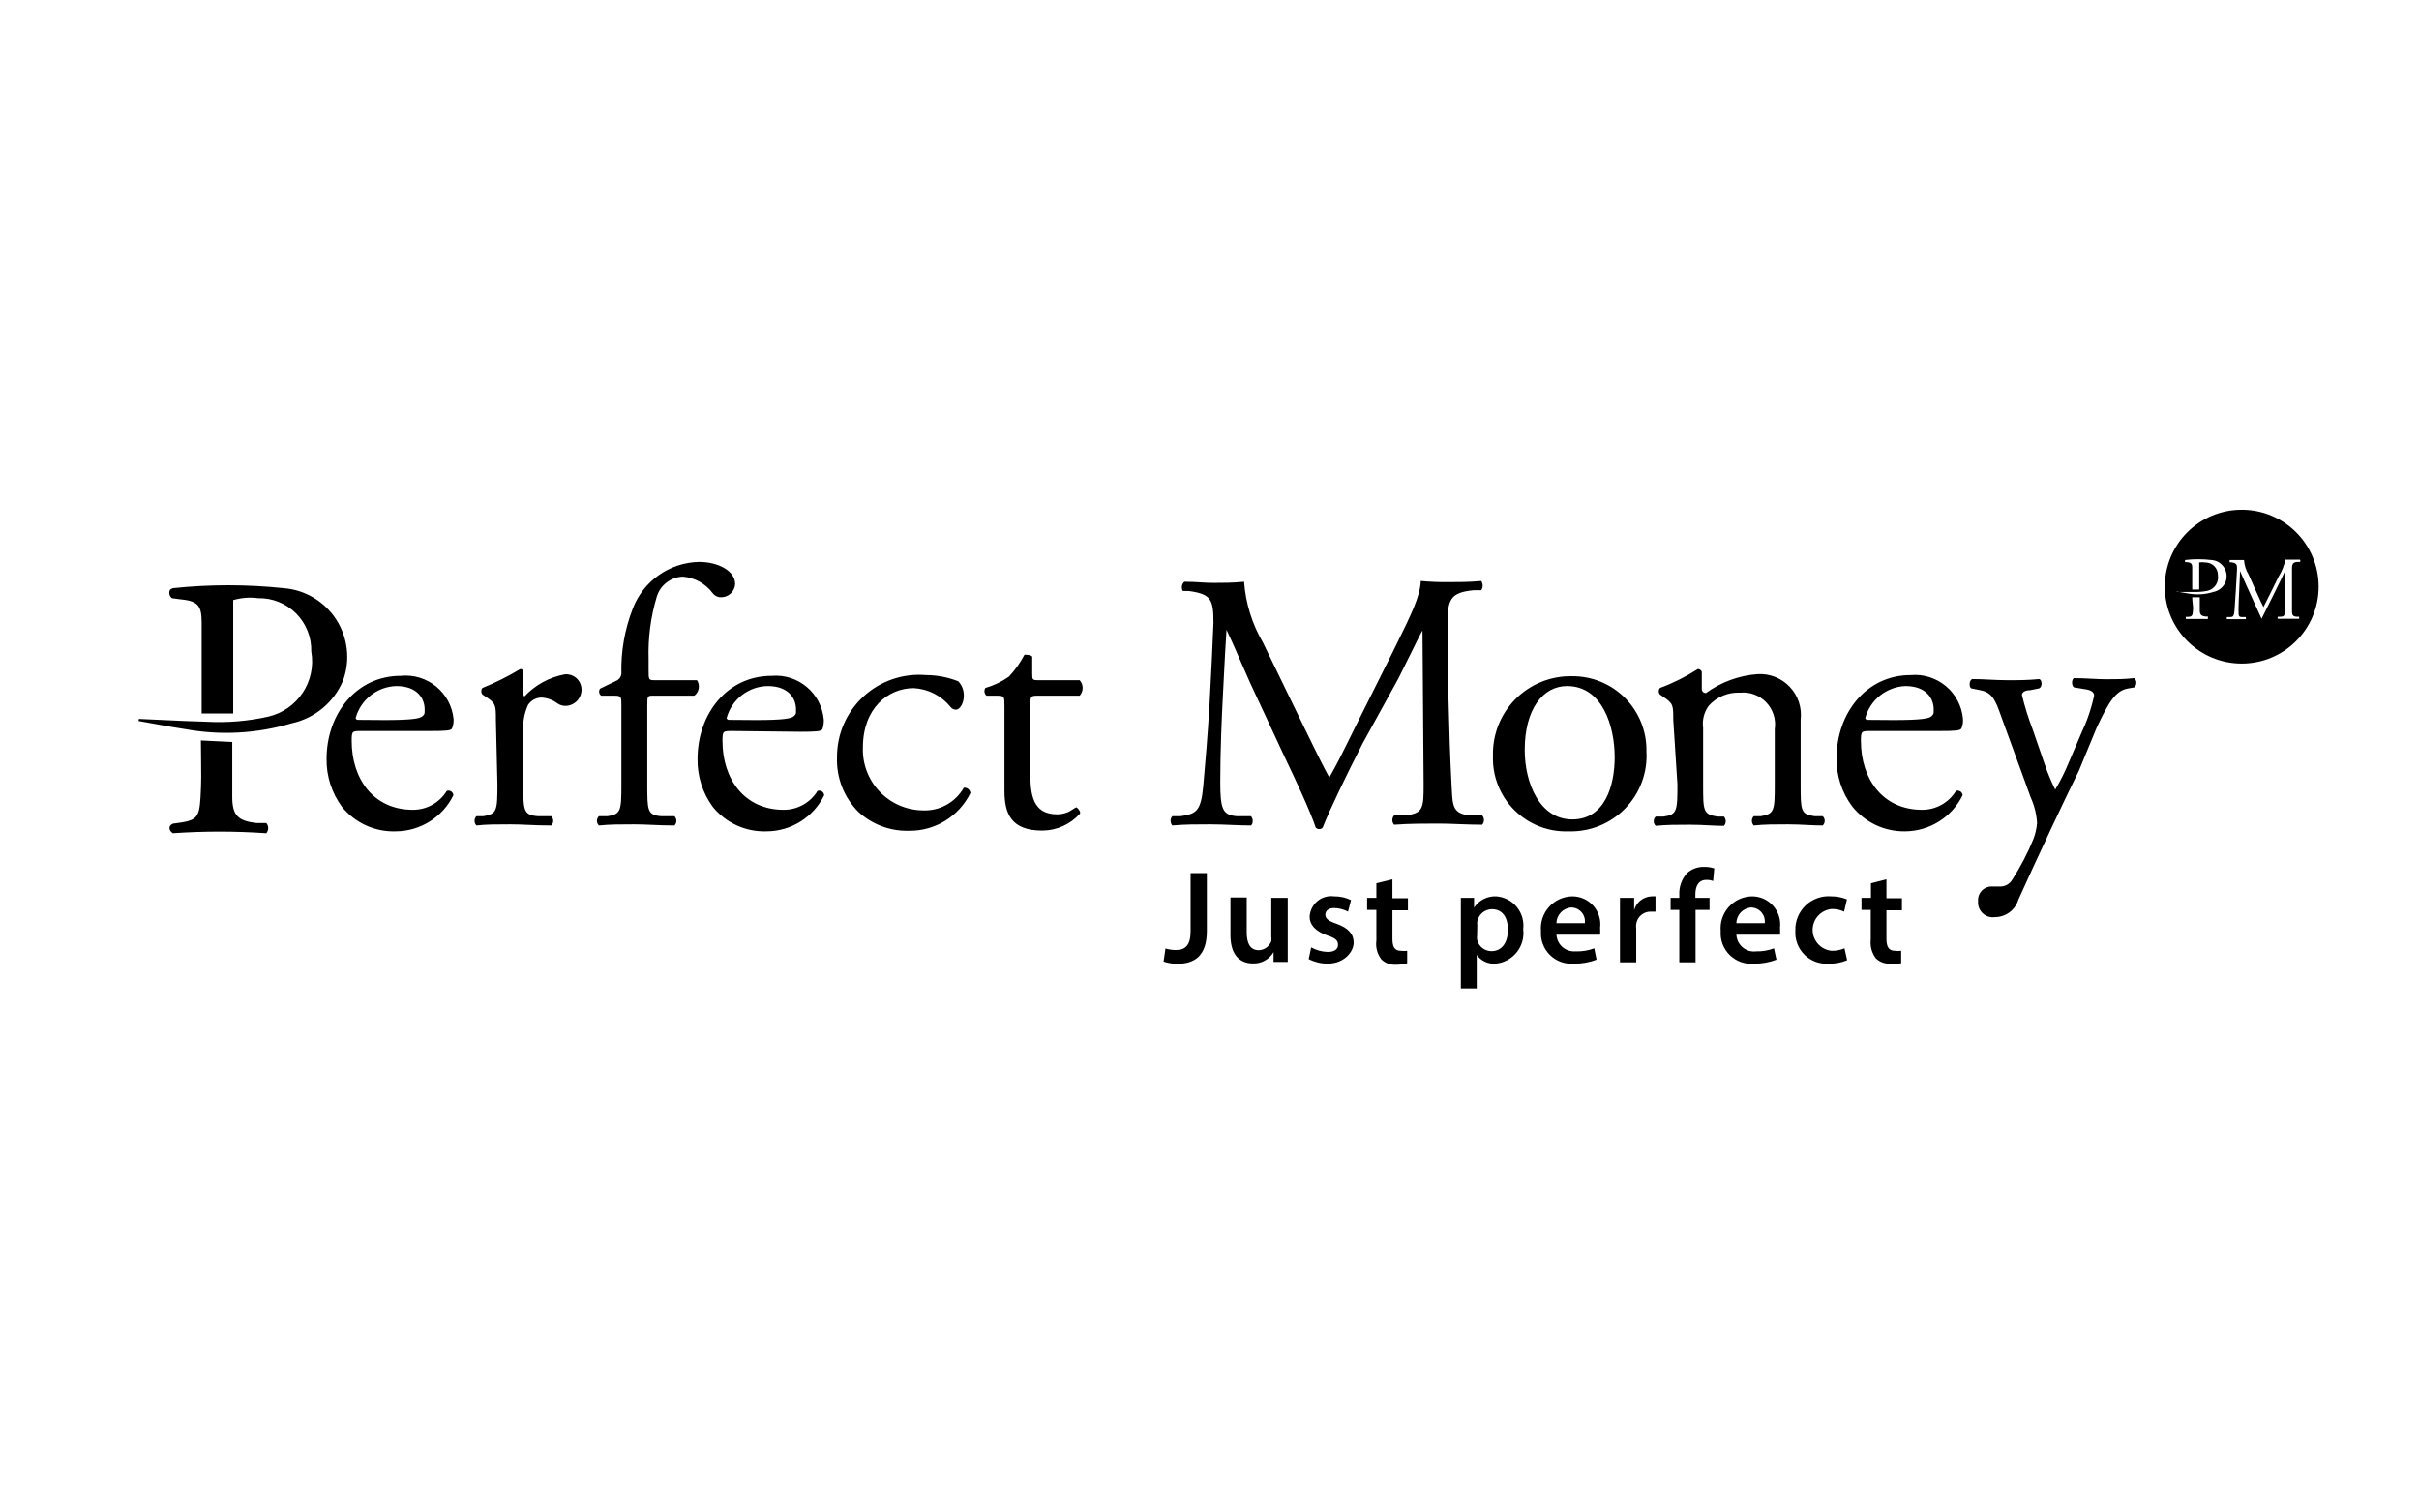
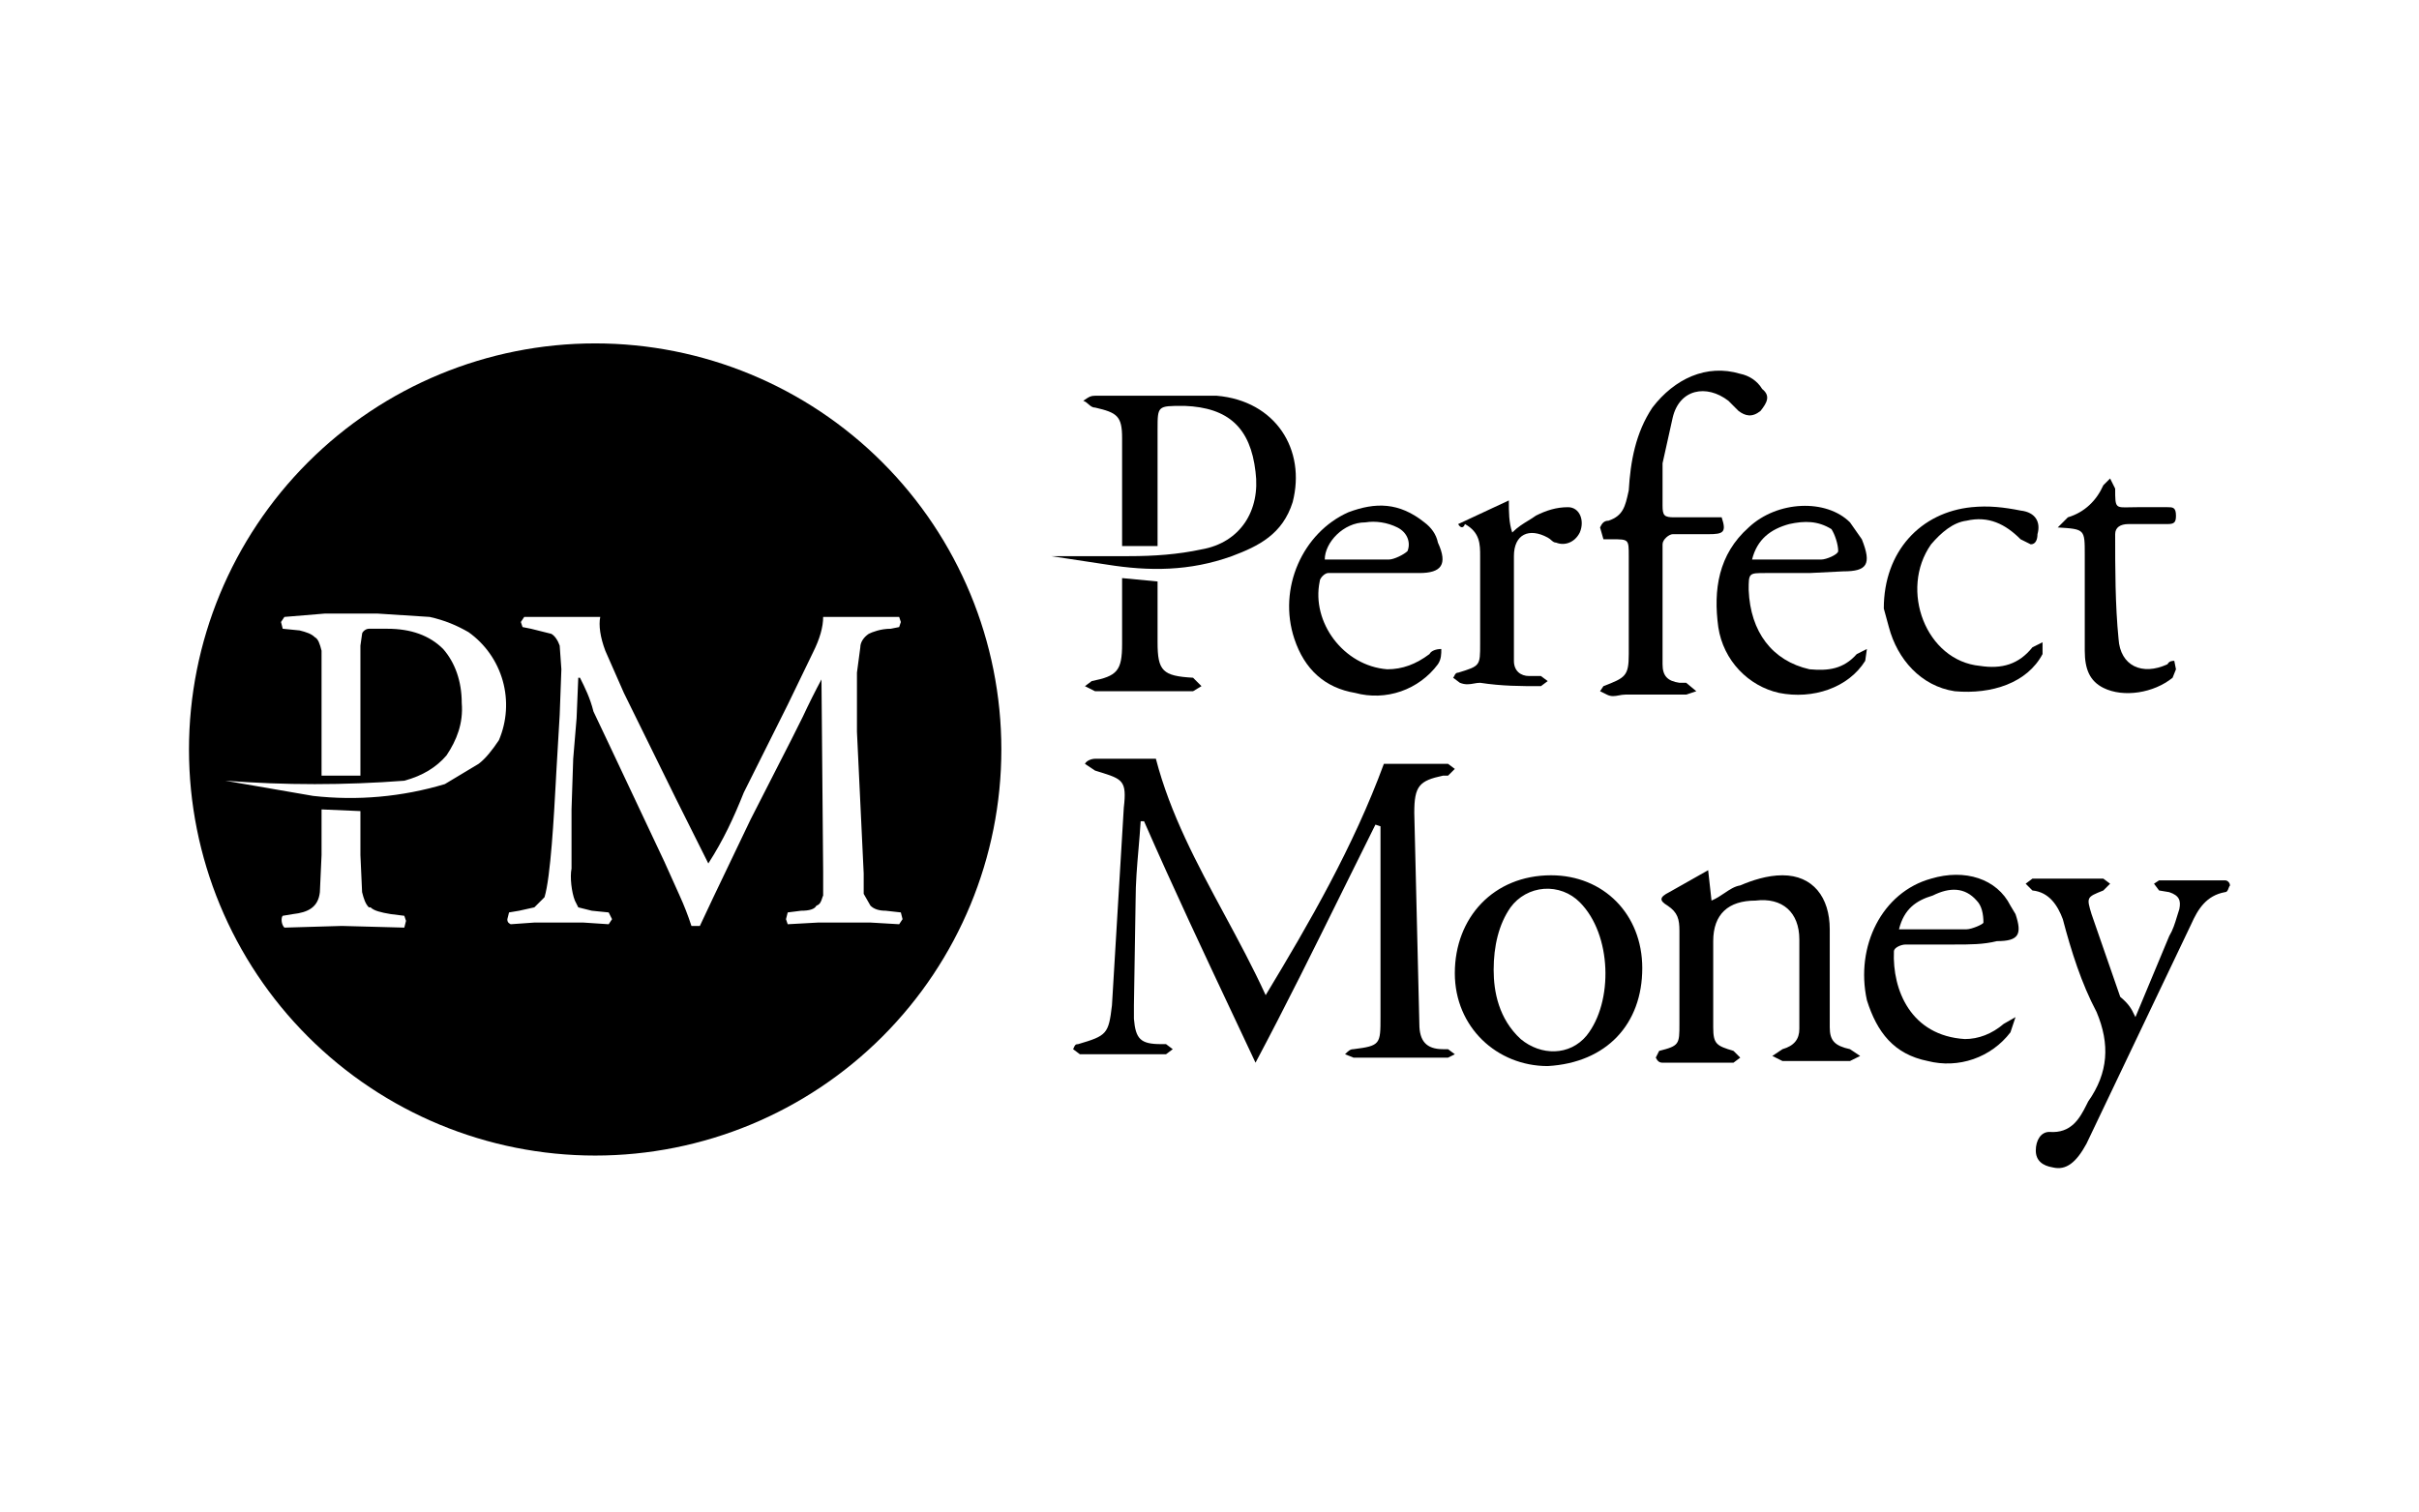
<svg xmlns="http://www.w3.org/2000/svg" width="128" height="80" viewBox="0 0 128 80" fill="none">
  <g id="logo / payment method / perfect money / black">
-     <path id="Union" fill-rule="evenodd" clip-rule="evenodd" d="M122.69 31.05C122.69 33.298 120.868 35.12 118.62 35.12C116.372 35.12 114.55 33.298 114.55 31.05C114.55 28.802 116.372 26.98 118.62 26.98C120.868 26.98 122.69 28.802 122.69 31.05ZM115.308 31.33H115.18L115.19 31.31L115.308 31.33ZM115.308 31.33H116.04C116.298 31.34 116.557 31.32 116.81 31.27C117.183 31.18 117.423 30.818 117.36 30.44C117.363 30.261 117.293 30.089 117.167 29.963C117.041 29.837 116.869 29.767 116.69 29.77C116.584 29.751 116.476 29.751 116.37 29.77V31.2H116V30.05C116 29.82 115.94 29.78 115.71 29.75H115.62V29.64C116.082 29.585 116.548 29.585 117.01 29.64C117.281 29.655 117.529 29.798 117.679 30.024C117.828 30.251 117.862 30.535 117.77 30.79C117.658 31.068 117.414 31.271 117.12 31.33C116.687 31.466 116.227 31.494 115.78 31.41L115.308 31.33ZM120.57 30.52C120.57 30.52 119.89 31.91 119.77 32.13C119.65 31.92 118.99 30.42 118.99 30.42C118.845 30.184 118.76 29.916 118.74 29.64H117.98V29.76H118.06C118.37 29.8 118.38 29.9 118.37 30.16C118.36 30.42 118.27 31.9 118.24 32.28C118.21 32.66 118.15 32.66 117.95 32.66H117.84C117.82 32.694 117.82 32.736 117.84 32.77H118.84V32.66H118.66C118.45 32.65 118.45 32.64 118.45 32.22C118.45 31.991 118.474 31.503 118.495 31.06L118.495 31.06V31.06L118.495 31.059V31.059L118.495 31.059L118.495 31.058C118.513 30.689 118.53 30.352 118.53 30.22L118.83 30.9L119.67 32.75C119.67 32.75 120.9 30.29 120.9 30.24V32.24C120.9 32.54 120.9 32.64 120.67 32.64H120.54C120.523 32.653 120.513 32.674 120.513 32.695C120.513 32.717 120.523 32.737 120.54 32.75H121.66V32.64H121.51C121.28 32.62 121.28 32.5 121.28 32.26V30.19C121.27 29.86 121.31 29.74 121.61 29.74H121.7C121.73 29.706 121.73 29.654 121.7 29.62H120.93C120.865 29.939 120.743 30.244 120.57 30.52ZM116 31.61H116.4V32.3C116.4 32.53 116.48 32.6 116.7 32.63H116.83V32.76H115.66V32.65C115.679 32.641 115.701 32.641 115.72 32.65C115.99 32.65 116.02 32.59 116.04 32.32C116.052 32.166 116.037 32.037 116.022 31.909C116.011 31.813 116 31.717 116 31.61ZM7.35 38.05C7.744 38.067 8.138 38.085 8.533 38.104L8.533 38.104L8.533 38.104L8.533 38.104L8.533 38.104L8.533 38.104L8.534 38.104L8.534 38.104L8.534 38.104L8.534 38.104L8.534 38.104L8.534 38.104L8.534 38.104L8.534 38.104L8.534 38.104L8.534 38.104L8.534 38.104L8.534 38.104L8.534 38.104L8.535 38.104L8.535 38.104L8.535 38.104L8.535 38.104C9.334 38.142 10.134 38.18 10.93 38.2C12.024 38.261 13.121 38.17 14.19 37.93C15.748 37.571 16.751 36.054 16.47 34.48C16.489 33.728 16.2 33.001 15.669 32.468C15.138 31.936 14.412 31.643 13.66 31.66C13.218 31.601 12.768 31.635 12.34 31.76V37.76H10.67V35.88V32.94C10.67 32 10.44 31.8 9.47 31.71L9.1 31.66C8.959 31.556 8.916 31.364 9 31.21C9.044 31.174 9.095 31.147 9.15 31.13C11.098 30.925 13.062 30.925 15.01 31.13C16.144 31.219 17.171 31.832 17.789 32.786C18.406 33.741 18.544 34.929 18.16 36C17.683 37.161 16.666 38.013 15.44 38.28C13.611 38.827 11.678 38.934 9.8 38.59C9.29 38.516 8.788 38.424 8.283 38.331L8.283 38.331C7.967 38.272 7.65 38.214 7.33 38.16L7.35 38.05ZM10.63 39.19L12.29 39.27V41.38V42.18C12.29 43.18 12.62 43.45 13.56 43.56H14.09C14.225 43.715 14.225 43.945 14.09 44.1C12.442 43.985 10.788 43.985 9.14 44.1C9 44 8.92 43.85 9 43.71C9.059 43.625 9.157 43.576 9.26 43.58C10.4 43.43 10.54 43.33 10.61 42.2C10.659 41.409 10.649 40.765 10.639 40.089L10.639 40.089C10.634 39.8 10.63 39.505 10.63 39.19ZM63.86 46.21H63V49.28C63 50.06 62.7 50.28 62.21 50.28C62.027 50.278 61.845 50.251 61.67 50.2L61.57 50.89C61.802 50.969 62.045 51.009 62.29 51.01C63.23 51.01 63.86 50.57 63.86 49.27V46.21ZM68.14 49.91V50.91H67.39V50.39C67.165 50.776 66.746 51.006 66.3 50.99C65.68 50.99 65.11 50.62 65.11 49.5V47.5H65.97V49.35C65.97 49.92 66.15 50.29 66.61 50.29C66.904 50.278 67.163 50.094 67.27 49.82C67.281 49.734 67.281 49.646 67.27 49.56V47.52H68.14V49.91ZM70.25 50.38C69.945 50.371 69.646 50.289 69.38 50.14L69.25 50.76C69.56 50.918 69.902 51.001 70.25 51C71.15 51 71.63 50.35 71.63 49.89C71.63 49.43 71.34 49.11 70.72 48.89C70.29 48.74 70.13 48.62 70.13 48.41C70.13 48.2 70.3 48.06 70.6 48.06C70.855 48.065 71.105 48.13 71.33 48.25L71.49 47.64C71.21 47.504 70.901 47.436 70.59 47.44C70.275 47.398 69.956 47.489 69.711 47.693C69.466 47.896 69.317 48.192 69.3 48.51C69.29 48.91 69.57 49.28 70.24 49.51C70.66 49.65 70.8 49.77 70.8 50C70.8 50.23 70.63 50.38 70.25 50.38ZM73.68 46.54V47.54H74.5V48.18H73.68V49.69C73.68 50.1 73.79 50.32 74.12 50.32C74.233 50.334 74.347 50.334 74.46 50.32V50.98C74.258 51.037 74.049 51.064 73.84 51.06C73.565 51.072 73.297 50.971 73.1 50.78C72.878 50.497 72.781 50.136 72.83 49.78V48.16H72.34V47.52H72.83V46.75L73.68 46.54ZM77.3 47.52V48.65V52.31H78.14V50.54C78.37 50.858 78.749 51.032 79.14 51C79.578 50.96 79.981 50.744 80.257 50.4C80.532 50.057 80.656 49.617 80.6 49.18C80.653 48.757 80.53 48.331 80.26 48.002C79.989 47.673 79.595 47.47 79.17 47.44C78.701 47.42 78.257 47.648 78 48.04V47.52H77.3ZM78.16 49.74C78.15 49.66 78.15 49.58 78.16 49.5L78.17 48.97C78.161 48.9 78.161 48.83 78.17 48.76C78.245 48.392 78.565 48.127 78.94 48.12C79.49 48.12 79.79 48.53 79.79 49.21C79.79 49.89 79.47 50.34 78.92 50.34C78.558 50.34 78.244 50.092 78.16 49.74ZM82.36 49.47C82.373 49.72 82.486 49.955 82.674 50.121C82.863 50.286 83.11 50.369 83.36 50.35C83.701 50.364 84.041 50.31 84.36 50.19L84.48 50.79C84.1 50.936 83.696 51.007 83.29 51C82.819 51.042 82.354 50.876 82.017 50.545C81.68 50.214 81.506 49.751 81.54 49.28C81.498 48.812 81.653 48.347 81.968 47.998C82.283 47.648 82.73 47.446 83.2 47.44C83.624 47.44 84.028 47.621 84.309 47.939C84.59 48.256 84.722 48.679 84.67 49.1C84.677 49.223 84.677 49.347 84.67 49.47H82.36ZM83.86 48.86C83.888 48.653 83.827 48.444 83.692 48.285C83.556 48.127 83.359 48.034 83.15 48.03C82.709 48.056 82.364 48.419 82.36 48.86H83.86ZM85.72 47.52V48.62V50.93H86.58V49.16C86.569 49.074 86.569 48.986 86.58 48.9C86.635 48.52 86.966 48.241 87.35 48.25H87.6V47.44H87.4C86.964 47.454 86.588 47.75 86.47 48.17V47.52H85.72ZM88.86 50.93V48.16H88.4V47.52H88.86V47.37C88.837 46.944 88.984 46.526 89.27 46.21C89.514 45.992 89.832 45.874 90.16 45.88C90.347 45.875 90.532 45.902 90.71 45.96L90.65 46.63C90.535 46.586 90.413 46.565 90.29 46.57C89.86 46.57 89.71 46.92 89.71 47.34V47.52H90.46V48.16H89.72V50.93H88.86ZM92.212 50.141C92.012 49.973 91.892 49.73 91.88 49.47H94.19C94.198 49.347 94.198 49.223 94.19 49.1C94.238 48.68 94.106 48.259 93.825 47.942C93.545 47.625 93.143 47.443 92.72 47.44C92.248 47.444 91.799 47.645 91.482 47.994C91.165 48.344 91.008 48.81 91.05 49.28C91.016 49.753 91.191 50.217 91.531 50.549C91.87 50.88 92.338 51.045 92.81 51C93.217 51.007 93.621 50.936 94 50.79L93.87 50.19C93.57 50.304 93.251 50.358 92.93 50.35C92.672 50.384 92.411 50.308 92.212 50.141ZM93.208 48.288C93.343 48.446 93.406 48.654 93.38 48.86H91.88C91.885 48.419 92.23 48.056 92.67 48.03C92.878 48.037 93.073 48.131 93.208 48.288ZM97.74 50.82C97.424 50.952 97.082 51.014 96.74 51C96.27 51.03 95.81 50.856 95.477 50.523C95.144 50.19 94.97 49.73 95 49.26C94.981 48.758 95.178 48.271 95.541 47.923C95.904 47.576 96.399 47.4 96.9 47.44C97.184 47.439 97.466 47.493 97.73 47.6L97.58 48.25C97.374 48.152 97.148 48.104 96.92 48.11C96.35 48.164 95.915 48.643 95.915 49.215C95.915 49.787 96.35 50.266 96.92 50.32C97.153 50.325 97.385 50.28 97.6 50.19L97.74 50.82ZM99.82 47.54V46.54L99 46.75V47.52H98.5V48.16H98.99V49.72C98.947 50.076 99.044 50.434 99.26 50.72C99.458 50.911 99.725 51.012 100 51C100.2 51.02 100.402 51.014 100.6 50.98V50.32C100.49 50.334 100.38 50.334 100.27 50.32C99.94 50.32 99.82 50.1 99.82 49.69V48.18H100.64V47.54H99.82ZM18.61 39.22C18.61 38.69 18.63 38.69 19.14 38.69H22.77C23.59 38.69 23.87 38.67 23.92 38.55C23.985 38.392 24.012 38.221 24 38.05C23.932 37.376 23.599 36.757 23.073 36.329C22.548 35.901 21.874 35.7 21.2 35.77C18.86 35.77 17.28 37.78 17.28 40.17C17.268 41.084 17.557 41.976 18.1 42.71C18.791 43.557 19.837 44.034 20.93 44C22.231 43.999 23.418 43.258 23.99 42.09C23.986 42.007 23.942 41.932 23.873 41.886C23.804 41.841 23.718 41.831 23.64 41.86C23.259 42.483 22.581 42.862 21.85 42.86C19.76 42.86 18.61 41.22 18.61 39.22ZM22.35 37.91C22.22 38.03 21.79 38.11 20.35 38.11L18.96 38.1C18.82 38.1 18.82 38 18.82 38C19.088 37.026 19.96 36.34 20.97 36.31C22.1 36.31 22.47 36.99 22.47 37.54L22.47 37.59C22.471 37.791 22.471 37.798 22.35 37.91ZM26.24 38.09C26.24 37.33 26.24 37.23 25.71 36.88L25.53 36.76C25.448 36.658 25.448 36.512 25.53 36.41C26.222 36.13 26.891 35.795 27.53 35.41C27.63 35.41 27.69 35.47 27.69 35.55V36.68C27.69 36.78 27.71 36.84 27.75 36.86C28.32 36.251 29.07 35.841 29.89 35.69C30.111 35.671 30.331 35.743 30.498 35.891C30.664 36.038 30.762 36.248 30.77 36.47C30.778 36.7 30.694 36.923 30.536 37.091C30.378 37.258 30.16 37.355 29.93 37.36C29.777 37.362 29.627 37.316 29.5 37.23C29.254 37.044 28.958 36.935 28.65 36.92C28.363 36.924 28.097 37.07 27.94 37.31C27.729 37.78 27.643 38.297 27.69 38.81V41.5C27.69 42.9 27.69 43.14 28.47 43.2H29.17C29.236 43.264 29.274 43.353 29.274 43.445C29.274 43.538 29.236 43.626 29.17 43.69C28.682 43.69 28.292 43.673 27.93 43.657C27.617 43.643 27.325 43.63 27.01 43.63C26.33 43.63 25.72 43.63 25.21 43.69C25.076 43.554 25.076 43.336 25.21 43.2H25.58C26.3 43.08 26.32 42.9 26.32 41.5L26.24 38.09ZM34.25 37.38C34.25 36.82 34.25 36.82 34.58 36.82H36.74C36.995 36.626 37.056 36.268 36.88 36H34.65C34.32 36 34.32 35.98 34.32 35.45V34.89C34.285 33.774 34.43 32.66 34.75 31.59C34.934 30.975 35.488 30.544 36.13 30.52C36.752 30.571 37.322 30.884 37.7 31.38C37.806 31.528 37.978 31.614 38.16 31.61C38.553 31.611 38.879 31.303 38.9 30.91C38.9 30.21 37.99 29.74 36.99 29.74C35.424 29.773 34.035 30.755 33.48 32.22C33.055 33.312 32.851 34.478 32.88 35.65C32.865 35.825 32.753 35.976 32.59 36.04L31.75 36.45C31.667 36.569 31.694 36.733 31.81 36.82H32.49C32.88 36.82 32.88 36.86 32.88 37.38V41.5C32.88 42.9 32.86 43.1 32.14 43.2H31.69C31.623 43.264 31.586 43.352 31.586 43.445C31.586 43.537 31.623 43.626 31.69 43.69C32.27 43.63 32.88 43.63 33.56 43.63C33.878 43.63 34.172 43.643 34.485 43.657H34.485H34.485C34.841 43.673 35.222 43.69 35.69 43.69C35.823 43.554 35.823 43.336 35.69 43.2H34.99C34.25 43.14 34.25 42.9 34.25 41.5V37.38ZM38.76 38.69C38.25 38.69 38.23 38.69 38.23 39.22C38.23 41.22 39.38 42.86 41.47 42.86C42.2 42.862 42.879 42.483 43.26 41.86C43.337 41.831 43.424 41.841 43.493 41.886C43.562 41.932 43.606 42.007 43.61 42.09C43.04 43.26 41.852 44.001 40.55 44C39.457 44.034 38.411 43.557 37.72 42.71C37.179 41.975 36.895 41.082 36.91 40.17C36.91 37.78 38.48 35.77 40.83 35.77C42.233 35.649 43.468 36.687 43.59 38.09C43.598 38.259 43.574 38.429 43.52 38.59C43.46 38.71 43.18 38.73 42.36 38.73L38.76 38.69ZM40 38.11C41.44 38.11 41.87 38.03 42 37.91C42.121 37.798 42.121 37.791 42.12 37.59L42.12 37.54C42.12 36.99 41.75 36.31 40.62 36.31C39.601 36.328 38.717 37.017 38.45 38C38.45 38 38.45 38.1 38.58 38.1L40 38.11ZM51 36.84C51.011 36.552 50.907 36.271 50.71 36.06C50.166 35.844 49.586 35.732 49 35.73C47.783 35.626 46.578 36.039 45.682 36.869C44.785 37.699 44.28 38.868 44.29 40.09C44.251 41.165 44.66 42.208 45.42 42.97C46.146 43.638 47.104 43.997 48.09 43.97C49.472 43.991 50.742 43.212 51.35 41.97C51.329 41.797 51.174 41.672 51 41.69C50.554 42.475 49.702 42.94 48.8 42.89C47.94 42.872 47.123 42.509 46.532 41.883C45.942 41.257 45.628 40.42 45.66 39.56C45.66 37.49 46.99 36.42 48.35 36.42C49.113 36.46 49.822 36.824 50.3 37.42C50.366 37.508 50.47 37.56 50.58 37.56C50.81 37.56 51 37.19 51 36.84ZM54.87 36.82C54.54 36.82 54.52 36.88 54.52 37.29V40.93C54.52 42.06 54.65 43.1 55.94 43.1C56.121 43.099 56.301 43.066 56.47 43C56.564 42.967 56.687 42.887 56.785 42.823C56.864 42.772 56.928 42.73 56.95 42.73C57 42.73 57.19 42.94 57.15 43.06C56.642 43.63 55.914 43.958 55.15 43.96C53.47 43.96 53.15 43.02 53.15 41.85V37.38C53.15 36.86 53.15 36.82 52.74 36.82H52.2C52.082 36.716 52.057 36.543 52.14 36.41C52.587 36.282 53.01 36.079 53.39 35.81C53.714 35.462 53.99 35.072 54.21 34.65C54.3 34.65 54.54 34.65 54.62 34.75V35.63C54.62 35.98 54.62 36 54.97 36H57.13C57.341 36.233 57.341 36.587 57.13 36.82H54.87ZM69.354 39.203C69.237 38.963 69.12 38.722 69 38.48L66.83 34.01C66.255 33.027 65.913 31.926 65.83 30.79C65.21 30.85 64.7 30.85 64.21 30.85H64.21C63.976 30.85 63.749 30.836 63.512 30.822C63.252 30.806 62.979 30.79 62.67 30.79C62.529 30.913 62.496 31.119 62.59 31.28H62.9C64.09 31.44 64.21 31.73 64.21 32.96C64.17 34.03 64.09 35.69 64 37.31C63.884 39.176 63.796 40.173 63.682 41.466L63.67 41.6C63.55 42.96 63.28 43.08 62.46 43.2H62.03C61.911 43.342 61.911 43.548 62.03 43.69C62.7 43.63 63.29 43.63 64.03 43.63C64.41 43.63 64.796 43.646 65.171 43.661H65.171H65.171H65.171H65.171C65.525 43.676 65.869 43.69 66.19 43.69C66.31 43.63 66.33 43.32 66.19 43.2H65.45C64.69 43.14 64.57 42.82 64.57 41.38C64.57 39.72 64.65 37.93 64.71 36.8C64.727 36.487 64.742 36.174 64.758 35.859L64.758 35.858L64.758 35.856L64.758 35.856C64.8 35.035 64.842 34.203 64.9 33.33C65.152 33.858 65.397 34.424 65.64 34.983L65.64 34.983C65.811 35.377 65.981 35.768 66.15 36.14L67.9 39.9L68.026 40.166C68.507 41.179 69.318 42.886 69.62 43.8C69.666 43.851 69.731 43.88 69.8 43.88C69.873 43.886 69.944 43.856 69.99 43.8C70.34 42.9 71.22 41.07 72.1 39.35L74 35.9C74.157 35.593 74.372 35.155 74.581 34.729L74.582 34.728L74.583 34.725L74.584 34.724C74.891 34.097 75.187 33.495 75.27 33.37L75.33 41.5C75.33 42.75 75.33 43.06 74.33 43.16H73.77C73.642 43.298 73.642 43.512 73.77 43.65C74.56 43.59 75.41 43.59 76.12 43.59C76.464 43.59 76.83 43.604 77.207 43.619C77.606 43.634 78.018 43.65 78.43 43.65C78.554 43.51 78.554 43.3 78.43 43.16H77.81C76.89 43.086 76.867 42.657 76.823 41.81C76.819 41.736 76.815 41.66 76.81 41.58C76.66 38.77 76.6 35.16 76.6 33.09C76.58 31.73 76.74 31.36 77.97 31.24H78.38C78.479 31.092 78.479 30.898 78.38 30.75C77.77 30.81 77.13 30.81 76.64 30.81C76.153 30.815 75.665 30.795 75.18 30.75C75.144 31.561 74.677 32.51 73.949 33.993C73.869 34.155 73.786 34.324 73.7 34.5L71.84 38.22C71.715 38.471 71.591 38.722 71.468 38.973L71.468 38.973C71.1 39.721 70.737 40.461 70.34 41.15C69.995 40.519 69.677 39.865 69.354 39.203L69.354 39.203ZM87.12 39.76C87.188 40.883 86.78 41.983 85.996 42.79C85.212 43.596 84.124 44.036 83 44C81.927 44.04 80.887 43.631 80.128 42.872C79.369 42.113 78.96 41.073 79 40C78.97 38.883 79.397 37.803 80.182 37.008C80.967 36.213 82.043 35.773 83.16 35.79C84.217 35.774 85.235 36.187 85.982 36.935C86.728 37.684 87.139 38.703 87.12 39.76ZM82.92 36.31C81.64 36.31 80.68 37.54 80.68 39.69C80.68 41.46 81.48 43.37 83.2 43.37C84.92 43.37 85.44 41.58 85.44 40.08C85.44 38.42 84.78 36.31 82.92 36.31ZM88.01 36.88C88.54 37.23 88.54 37.33 88.54 38.09L88.76 41.52C88.76 42.92 88.74 43.12 88.02 43.22H87.61C87.543 43.284 87.506 43.373 87.506 43.465C87.506 43.557 87.543 43.646 87.61 43.71C88.16 43.65 88.76 43.65 89.44 43.65H89.44C89.801 43.65 90.131 43.667 90.441 43.683C90.714 43.697 90.972 43.71 91.22 43.71C91.348 43.572 91.348 43.358 91.22 43.22H90.87C90.12 43.1 90.12 42.92 90.12 41.52V38.52C90.063 38.106 90.171 37.686 90.42 37.35C90.838 36.883 91.444 36.63 92.07 36.66C92.589 36.608 93.102 36.798 93.462 37.175C93.821 37.553 93.987 38.075 93.91 38.59V41.5C93.91 42.9 93.89 43.08 93.17 43.2H92.8C92.667 43.336 92.667 43.554 92.8 43.69C93.33 43.63 93.94 43.63 94.62 43.63C94.974 43.63 95.297 43.646 95.608 43.662C95.895 43.676 96.172 43.69 96.45 43.69C96.517 43.626 96.554 43.538 96.554 43.445C96.554 43.353 96.517 43.264 96.45 43.2H96.02C95.28 43.1 95.28 42.9 95.28 41.5V38.09C95.356 37.454 95.145 36.817 94.704 36.351C94.264 35.886 93.64 35.64 93 35.68C92.015 35.752 91.069 36.099 90.27 36.68C90.213 36.683 90.157 36.662 90.115 36.622C90.073 36.583 90.05 36.528 90.05 36.47V35.55C90.016 35.464 89.933 35.408 89.84 35.41C89.211 35.814 88.541 36.15 87.84 36.41C87.75 36.509 87.75 36.661 87.84 36.76L88.01 36.88ZM99 38.69C98.49 38.69 98.47 38.69 98.47 39.22C98.47 41.22 99.62 42.86 101.71 42.86C102.44 42.862 103.119 42.483 103.5 41.86C103.578 41.831 103.664 41.841 103.733 41.887C103.802 41.932 103.846 42.008 103.85 42.09C103.281 43.252 102.104 43.992 100.81 44C99.717 44.018 98.679 43.527 98 42.67C97.457 41.936 97.168 41.044 97.18 40.13C97.18 37.74 98.76 35.73 101.1 35.73C101.775 35.669 102.447 35.88 102.967 36.315C103.487 36.75 103.812 37.375 103.87 38.05C103.882 38.221 103.855 38.392 103.79 38.55C103.73 38.67 103.46 38.69 102.64 38.69H99ZM100.2 38.11C101.65 38.11 102.08 38.03 102.2 37.91C102.25 37.86 102.279 37.831 102.296 37.796C102.32 37.747 102.32 37.686 102.32 37.54C102.32 36.99 101.95 36.31 100.82 36.31C99.821 36.353 98.964 37.036 98.7 38C98.7 38 98.7 38.1 98.84 38.1L100.2 38.11ZM104.878 47.128C104.728 47.279 104.651 47.488 104.67 47.7C104.65 47.936 104.738 48.168 104.909 48.331C105.08 48.495 105.316 48.571 105.55 48.54C106.124 48.543 106.632 48.169 106.8 47.62C107.75 45.5 109.35 42.1 110 40.8L110.95 38.5C111.6 37.12 111.96 36.55 112.6 36.44L112.94 36.38C113.007 36.316 113.044 36.228 113.044 36.135C113.044 36.043 113.007 35.954 112.94 35.89C112.39 35.95 111.95 35.95 111.45 35.95C111.213 35.95 110.957 35.937 110.686 35.923C110.385 35.907 110.067 35.89 109.74 35.89C109.62 35.95 109.6 36.28 109.74 36.38L110.35 36.48C110.7 36.53 110.81 36.67 110.81 36.81C110.662 37.501 110.433 38.172 110.13 38.81L109.47 40.35C109.268 40.848 109.027 41.33 108.75 41.79C108.529 41.343 108.339 40.883 108.18 40.41L107.56 38.61C107.33 38.014 107.139 37.402 106.99 36.78C106.99 36.64 107.15 36.53 107.42 36.53L107.91 36.43C108.08 36.33 108.06 36 107.91 35.94C107.28 36 106.85 36 106.21 36C105.887 36 105.578 35.985 105.27 35.97C104.968 35.955 104.668 35.94 104.36 35.94C104.2 36 104.18 36.33 104.3 36.43L104.79 36.53C105.441 36.655 105.597 37.091 105.899 37.936C105.912 37.973 105.926 38.011 105.94 38.05L107.46 42.22C107.653 42.646 107.764 43.104 107.79 43.57C107.764 43.854 107.7 44.133 107.6 44.4C107.292 45.157 106.913 45.883 106.47 46.57C106.333 46.796 106.084 46.93 105.82 46.92H105.45C105.238 46.902 105.029 46.978 104.878 47.128Z" fill="black" />
+     <g id="logo">
+       <path fill-rule="evenodd" clip-rule="evenodd" d="M46.69 24.47C42.66 20.439 37.193 18.175 31.493 18.175C25.793 18.175 20.326 20.439 16.295 24.47C12.264 28.501 10 33.968 10 39.668C10 45.368 12.264 50.835 16.295 54.865C20.326 58.896 25.793 61.16 31.493 61.16C37.193 61.16 42.66 58.896 46.69 54.865C50.721 50.835 52.986 45.368 52.986 39.668C52.986 33.968 50.721 28.501 46.69 24.47ZM27.561 32.92L27.739 32.652H31.761C31.672 33.099 31.761 33.725 32.029 34.44L33.012 36.674L35.782 42.304L37.48 45.7C38.285 44.449 38.821 43.287 39.357 41.947L41.681 37.299L43.021 34.529C43.379 33.814 43.557 33.189 43.557 32.652H47.579L47.668 32.92L47.579 33.189L47.132 33.278C46.596 33.278 46.149 33.457 45.97 33.546C45.702 33.725 45.523 33.993 45.523 34.261L45.345 35.602V38.729L45.702 46.236V47.309L46.06 47.934C46.238 48.113 46.506 48.202 46.864 48.202L47.668 48.292L47.758 48.649L47.579 48.917L46.06 48.828H43.289L41.681 48.917L41.591 48.649L41.681 48.292L42.395 48.202C42.842 48.202 43.111 48.113 43.2 47.934C43.397 47.868 43.449 47.707 43.498 47.555C43.516 47.499 43.533 47.446 43.557 47.398V46.147L43.468 35.959C43.122 36.605 42.794 37.261 42.485 37.925L41.859 39.176L39.715 43.376L37.748 47.487L37.033 49.007H36.587C36.409 48.459 36.2 47.922 35.961 47.398L35.157 45.611L32.208 39.355L31.403 37.657C31.225 36.942 30.957 36.406 30.689 35.87L30.599 35.87L30.51 38.014L30.331 40.159L30.242 42.84V45.968C30.152 46.415 30.242 47.219 30.42 47.666L30.599 48.023L31.314 48.202L32.208 48.292L32.386 48.649L32.208 48.917L30.867 48.828H28.276L27.024 48.917C26.846 48.828 26.846 48.738 26.846 48.649L26.935 48.292L27.471 48.202L28.276 48.023L28.812 47.487C29.138 46.427 29.315 43.135 29.412 41.344C29.421 41.173 29.43 41.015 29.437 40.874L29.616 37.836L29.705 35.423L29.616 34.172C29.527 33.904 29.348 33.635 29.169 33.546L28.097 33.278L27.65 33.189L27.561 32.92ZM16.926 47.219L17.015 45.253V42.84L19.071 42.929V45.253L19.16 47.219C19.25 47.577 19.339 47.845 19.518 48.023H19.607C19.786 48.202 20.143 48.292 20.679 48.381L21.394 48.47L21.484 48.738L21.394 49.096L18.088 49.007L15.049 49.096C14.87 48.917 14.87 48.56 14.96 48.47L15.496 48.381C16.3 48.292 16.837 48.023 16.926 47.219ZM14.96 33.278L14.87 32.92L15.049 32.652L17.194 32.474H19.964L22.735 32.652C23.539 32.831 24.165 33.099 24.79 33.457C25.671 34.083 26.31 34.992 26.603 36.033C26.895 37.073 26.823 38.182 26.399 39.176C26.041 39.712 25.684 40.159 25.326 40.427L23.539 41.5C21.282 42.177 18.91 42.39 16.569 42.125L11.921 41.321C15.074 41.562 18.241 41.562 21.394 41.321C22.377 41.053 23.092 40.606 23.628 39.98C24.165 39.176 24.522 38.282 24.433 37.21C24.433 36.048 24.075 35.065 23.45 34.35C22.735 33.635 21.752 33.278 20.501 33.278H19.518C19.339 33.278 19.16 33.457 19.16 33.546L19.071 34.172V41.053H17.015V34.44C16.926 34.082 16.837 33.814 16.658 33.725C16.479 33.546 16.211 33.457 15.854 33.367L14.96 33.278Z" fill="black" />
+       <path d="M59.375 30.597L61.252 30.776V33.993C61.252 35.512 61.52 35.78 63.129 35.87L63.575 36.316L63.129 36.585H57.945L57.409 36.316L57.767 36.048C59.107 35.78 59.375 35.512 59.375 34.082V30.597Z" fill="black" />
+       <path d="M115.14 35.423L114.962 35.87C113.978 36.674 112.37 36.942 111.297 36.406C110.583 36.048 110.314 35.423 110.314 34.44V29.346C110.314 28.691 110.314 28.356 110.148 28.174C109.973 27.984 109.616 27.962 108.885 27.916L109.421 27.38C110.314 27.112 110.94 26.486 111.297 25.682L111.655 25.324L111.923 25.861C111.923 26.412 111.923 26.661 112.047 26.771C112.149 26.862 112.337 26.858 112.679 26.85C112.796 26.847 112.93 26.844 113.085 26.844H114.693C114.962 26.844 115.14 26.844 115.14 27.291C115.14 27.648 115.051 27.737 114.693 27.737H112.638C112.191 27.737 111.923 27.916 111.923 28.273C111.923 30.061 111.923 32.027 112.102 33.814C112.191 35.244 113.353 35.78 114.693 35.155C114.783 34.976 114.962 34.976 115.051 34.976L115.14 35.423Z" fill="black" />
+       <path d="M77.159 27.737L79.84 26.486C79.84 27.112 79.84 27.648 80.019 28.184C80.31 27.893 80.601 27.716 80.867 27.554C81.01 27.467 81.145 27.384 81.27 27.291C81.806 27.022 82.343 26.844 82.968 26.844C83.594 26.844 83.862 27.559 83.594 28.184C83.326 28.72 82.789 28.899 82.343 28.72C82.234 28.72 82.159 28.655 82.076 28.583C82.023 28.537 81.966 28.488 81.896 28.452C80.913 27.916 80.108 28.273 80.108 29.435V34.976C80.108 35.512 80.466 35.78 80.913 35.78H81.538L81.896 36.048L81.538 36.316C80.466 36.316 79.483 36.316 78.321 36.138C78.202 36.138 78.093 36.158 77.984 36.178C77.765 36.217 77.546 36.257 77.249 36.138L76.891 35.87C76.921 35.84 76.941 35.8 76.961 35.76C77 35.681 77.04 35.602 77.159 35.602C77.75 35.42 78.04 35.331 78.183 35.134C78.321 34.944 78.321 34.654 78.321 34.082V29.435C78.321 28.81 78.321 28.184 77.517 27.737C77.427 28.005 77.249 27.916 77.159 27.737Z" fill="black" />
+       <path d="M99.68 32.206C99.68 29.167 101.646 27.112 104.327 26.844C105.221 26.754 106.025 26.844 106.918 27.022C107.723 27.112 107.991 27.648 107.812 28.273C107.812 28.542 107.723 28.81 107.455 28.81L106.918 28.542C106.114 27.737 105.221 27.291 104.059 27.559C103.344 27.648 102.718 28.184 102.182 28.81C100.484 31.223 101.914 34.976 104.774 35.244C105.935 35.423 106.829 35.155 107.544 34.261L108.08 33.993V34.618C107.276 36.138 105.399 36.763 103.433 36.585C101.646 36.316 100.395 34.887 99.948 33.189L99.68 32.206Z" fill="black" />
+       <path fill-rule="evenodd" clip-rule="evenodd" d="M95.748 30.329H93.424C92.977 30.329 92.754 30.329 92.642 30.441C92.53 30.552 92.53 30.776 92.53 31.223C92.62 33.457 93.781 34.976 95.748 35.423C96.731 35.512 97.535 35.423 98.25 34.618L98.786 34.35L98.697 34.976C97.803 36.406 95.926 37.031 94.139 36.674C92.53 36.316 91.19 34.976 90.922 33.189C90.654 31.223 90.922 29.346 92.53 27.916C94.05 26.486 96.641 26.397 97.892 27.648L98.518 28.542C99.054 29.882 98.786 30.24 97.535 30.24L95.748 30.329ZM92.709 29.614H96.373C96.641 29.614 97.267 29.346 97.267 29.167C97.267 28.81 97.088 28.273 96.909 28.005C96.195 27.559 95.48 27.559 94.675 27.737C93.692 28.005 92.977 28.542 92.709 29.614Z" fill="black" />
+       <path fill-rule="evenodd" clip-rule="evenodd" d="M70.278 30.329C70.099 30.329 69.831 30.597 69.831 30.776C69.384 32.921 71.082 35.244 73.406 35.423C74.21 35.423 74.925 35.155 75.64 34.618C75.729 34.44 75.998 34.35 76.266 34.35C76.266 34.618 76.266 34.887 76.087 35.155C75.594 35.819 74.913 36.319 74.132 36.59C73.351 36.861 72.506 36.891 71.708 36.674C70.099 36.406 69.027 35.423 68.491 33.814C67.597 31.133 68.938 28.184 71.35 27.112C72.78 26.576 74.031 26.576 75.372 27.648C75.729 27.916 75.998 28.273 76.087 28.72C76.623 29.882 76.266 30.329 75.104 30.329H70.278ZM70.099 29.614H73.495C73.763 29.614 74.299 29.346 74.478 29.167C74.657 28.72 74.478 28.184 73.942 27.916C73.406 27.648 72.78 27.559 72.244 27.648C71.082 27.648 70.099 28.72 70.099 29.614Z" fill="black" />
+       <path fill-rule="evenodd" clip-rule="evenodd" d="M103.433 49.99H100.842C100.573 49.99 100.216 50.168 100.216 50.347C100.127 52.403 101.11 54.815 103.969 54.994C104.684 54.994 105.399 54.726 106.025 54.19L106.65 53.832L106.382 54.637C105.882 55.292 105.2 55.785 104.421 56.055C103.643 56.325 102.802 56.36 102.003 56.156C100.216 55.798 99.322 54.637 98.786 52.939C98.16 50.079 99.59 47.219 102.182 46.504C103.969 45.968 105.667 46.504 106.382 47.934L106.65 48.381C107.008 49.453 106.829 49.811 105.667 49.811C104.952 49.99 104.237 49.99 103.433 49.99ZM100.484 49.185H104.059C104.327 49.185 104.952 48.917 104.952 48.828C104.952 48.381 104.863 47.934 104.595 47.666C103.969 46.951 103.165 46.951 102.271 47.398C101.378 47.666 100.752 48.113 100.484 49.185Z" fill="black" />
+       <path d="M112.995 53.832L114.783 49.543C114.982 49.211 115.082 48.88 115.194 48.512C115.233 48.384 115.273 48.251 115.319 48.113C115.408 47.666 115.319 47.398 114.783 47.219L114.247 47.13L113.978 46.772L114.247 46.594H117.732C117.911 46.594 118 46.772 118 46.862C117.968 46.894 117.947 46.949 117.926 47.006C117.888 47.109 117.846 47.219 117.732 47.219C116.749 47.398 116.302 48.113 115.945 48.917L110.404 60.535C109.868 61.518 109.331 61.965 108.616 61.786C108.08 61.697 107.723 61.429 107.723 60.892C107.723 60.356 107.991 59.909 108.438 59.909C109.6 59.999 110.046 59.194 110.404 58.48L110.493 58.301C111.566 56.782 111.655 55.262 110.94 53.564C110.136 52.045 109.6 50.347 109.153 48.649C108.885 47.934 108.438 47.219 107.544 47.13L107.187 46.772L107.544 46.504H111.297L111.655 46.772L111.297 47.13C110.846 47.31 110.622 47.4 110.547 47.559C110.472 47.716 110.539 47.939 110.672 48.381L112.191 52.76C112.667 53.156 112.791 53.412 112.937 53.714C112.956 53.753 112.975 53.792 112.995 53.832Z" fill="black" />
+       <path fill-rule="evenodd" clip-rule="evenodd" d="M86.9 51.241C86.9 54.19 85.024 56.245 81.896 56.424C79.215 56.424 76.981 54.369 76.981 51.509C76.981 48.56 79.036 46.326 82.075 46.326C84.845 46.326 86.9 48.381 86.9 51.241ZM79.036 51.33C79.036 52.492 79.304 53.922 80.466 54.994C81.538 55.888 83.058 55.888 83.951 54.815C85.381 53.028 85.292 49.453 83.594 47.755C83.348 47.507 83.052 47.314 82.725 47.191C82.398 47.068 82.048 47.018 81.7 47.043C81.351 47.069 81.013 47.17 80.707 47.339C80.401 47.508 80.136 47.742 79.93 48.024C79.304 48.917 79.036 50.079 79.036 51.33Z" fill="black" />
+       <path d="M85.113 27.559C84.845 27.559 84.755 27.737 84.666 27.916L84.845 28.542H85.292C85.739 28.542 85.962 28.542 86.074 28.653C86.185 28.765 86.185 28.988 86.185 29.435V34.618C86.185 35.78 86.007 35.87 84.845 36.316L84.666 36.585L85.024 36.763C85.258 36.881 85.455 36.844 85.663 36.805C85.772 36.784 85.884 36.763 86.007 36.763H89.224L89.76 36.585L89.224 36.138H88.866C88.241 36.048 87.973 35.78 87.973 35.155V28.81C87.973 28.542 88.33 28.273 88.509 28.273H90.386C91.19 28.273 91.369 28.184 91.1 27.38H88.598C88.062 27.38 87.973 27.291 87.973 26.754V24.52L88.509 22.107C88.866 20.588 90.296 20.32 91.458 21.213L91.994 21.75C92.352 22.018 92.709 22.107 93.156 21.75C93.513 21.303 93.692 20.945 93.245 20.588C92.977 20.141 92.53 19.873 92.084 19.784C90.296 19.247 88.598 20.052 87.436 21.571C86.543 22.912 86.275 24.431 86.185 25.95L86.166 26.039C85.999 26.794 85.887 27.3 85.113 27.559Z" fill="black" />
+       <path d="M59.375 28.899H61.252V22.733C61.252 21.482 61.252 21.482 62.593 21.482H62.682C65.005 21.571 66.167 22.643 66.435 24.967C66.703 27.022 65.631 28.72 63.575 29.078C62.324 29.346 61.073 29.435 59.733 29.435H55.622L58.571 29.882C60.805 30.24 62.95 30.24 65.184 29.435C66.614 28.899 67.865 28.273 68.401 26.576C69.116 23.805 67.508 21.213 64.38 20.945H57.945C57.713 20.945 57.615 21.012 57.419 21.146C57.389 21.167 57.356 21.19 57.32 21.213C57.438 21.253 57.522 21.327 57.601 21.398C57.702 21.487 57.796 21.571 57.945 21.571C59.107 21.839 59.375 22.018 59.375 23.18V28.899Z" fill="black" />
+       <path d="M90.564 47.666L90.386 46.057L88.33 47.219C87.794 47.487 87.794 47.666 88.241 47.934C88.777 48.292 88.866 48.649 88.866 49.275V54.19C88.866 55.262 88.866 55.352 87.794 55.62L87.615 55.977C87.705 56.156 87.794 56.245 87.973 56.245H91.726L92.084 55.977L91.726 55.62C90.832 55.352 90.654 55.262 90.654 54.369V49.811C90.654 48.381 91.458 47.666 92.888 47.666C94.318 47.487 95.211 48.292 95.211 49.721V54.458C95.211 54.994 94.943 55.352 94.318 55.53L93.781 55.888L94.318 56.156H97.892L98.429 55.888L97.892 55.53C97.088 55.352 96.82 55.084 96.82 54.369V49.185C96.82 47.487 95.926 46.326 94.318 46.326C93.513 46.326 92.709 46.594 92.084 46.862C91.778 46.913 91.53 47.08 91.257 47.264C91.052 47.403 90.833 47.551 90.564 47.666Z" fill="black" />
+       <path d="M76.623 40.427H73.227C71.618 44.806 69.295 48.828 66.972 52.671C66.293 51.19 65.529 49.773 64.772 48.369C63.336 45.705 61.923 43.085 61.163 40.159H57.945C57.767 40.159 57.499 40.249 57.409 40.427L57.945 40.785C58.017 40.807 58.086 40.828 58.151 40.849C59.401 41.236 59.634 41.308 59.465 42.751L58.839 53.207C58.66 54.726 58.571 54.815 57.052 55.262C56.906 55.262 56.879 55.322 56.825 55.441C56.813 55.468 56.8 55.498 56.784 55.53L57.141 55.798H61.699L62.056 55.53L61.699 55.262H61.431C60.358 55.262 60.09 54.994 60.001 53.922V53.207L60.09 47.666C60.09 46.726 60.167 45.824 60.246 44.91C60.287 44.434 60.328 43.955 60.358 43.466H60.537C62.085 47.004 63.693 50.42 65.363 53.965L65.367 53.973C65.72 54.724 66.076 55.48 66.435 56.245C68.035 53.237 69.544 50.182 71.027 47.181C71.614 45.992 72.197 44.811 72.78 43.645L73.048 43.734V53.832C73.048 55.262 73.048 55.352 71.618 55.53C71.44 55.53 71.35 55.62 71.172 55.798L71.618 55.977H76.623L76.981 55.798L76.623 55.53H76.355C75.461 55.53 75.104 55.084 75.104 54.19L74.836 43.019C74.836 41.589 75.104 41.321 76.355 41.053H76.623L76.981 40.696L76.623 40.427Z" fill="black" />
+     </g>
  </g>
</svg>
